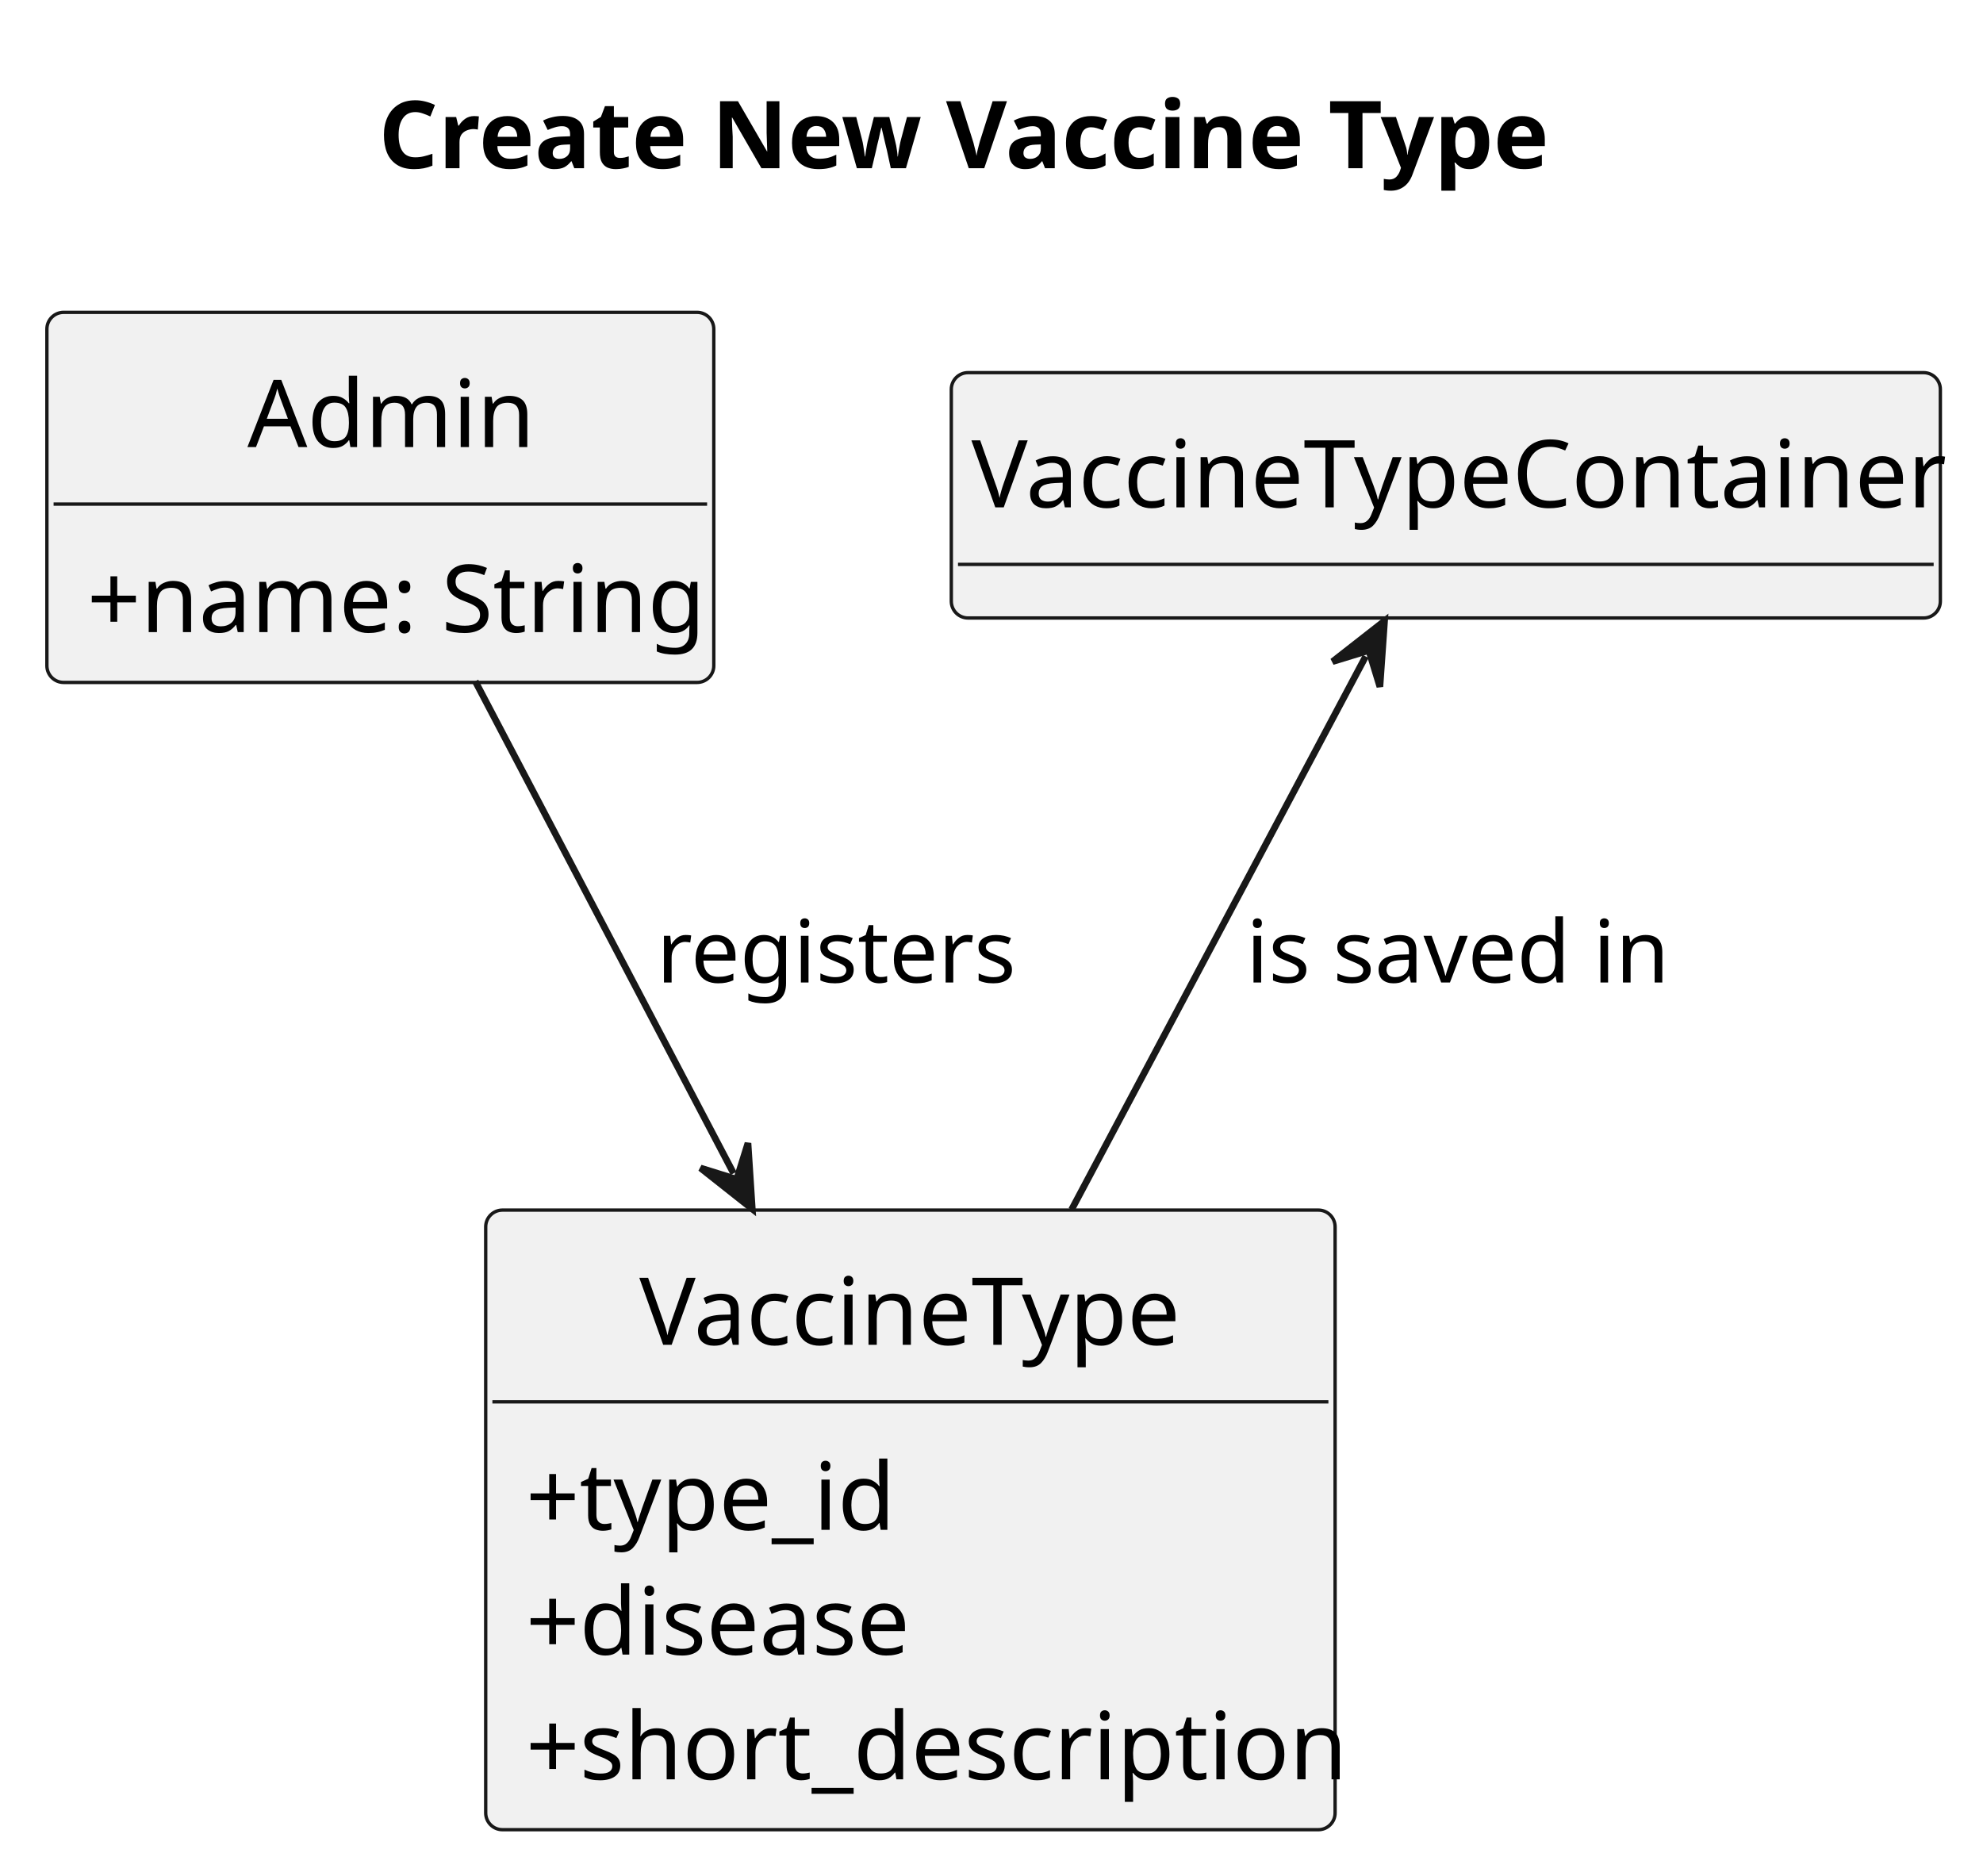
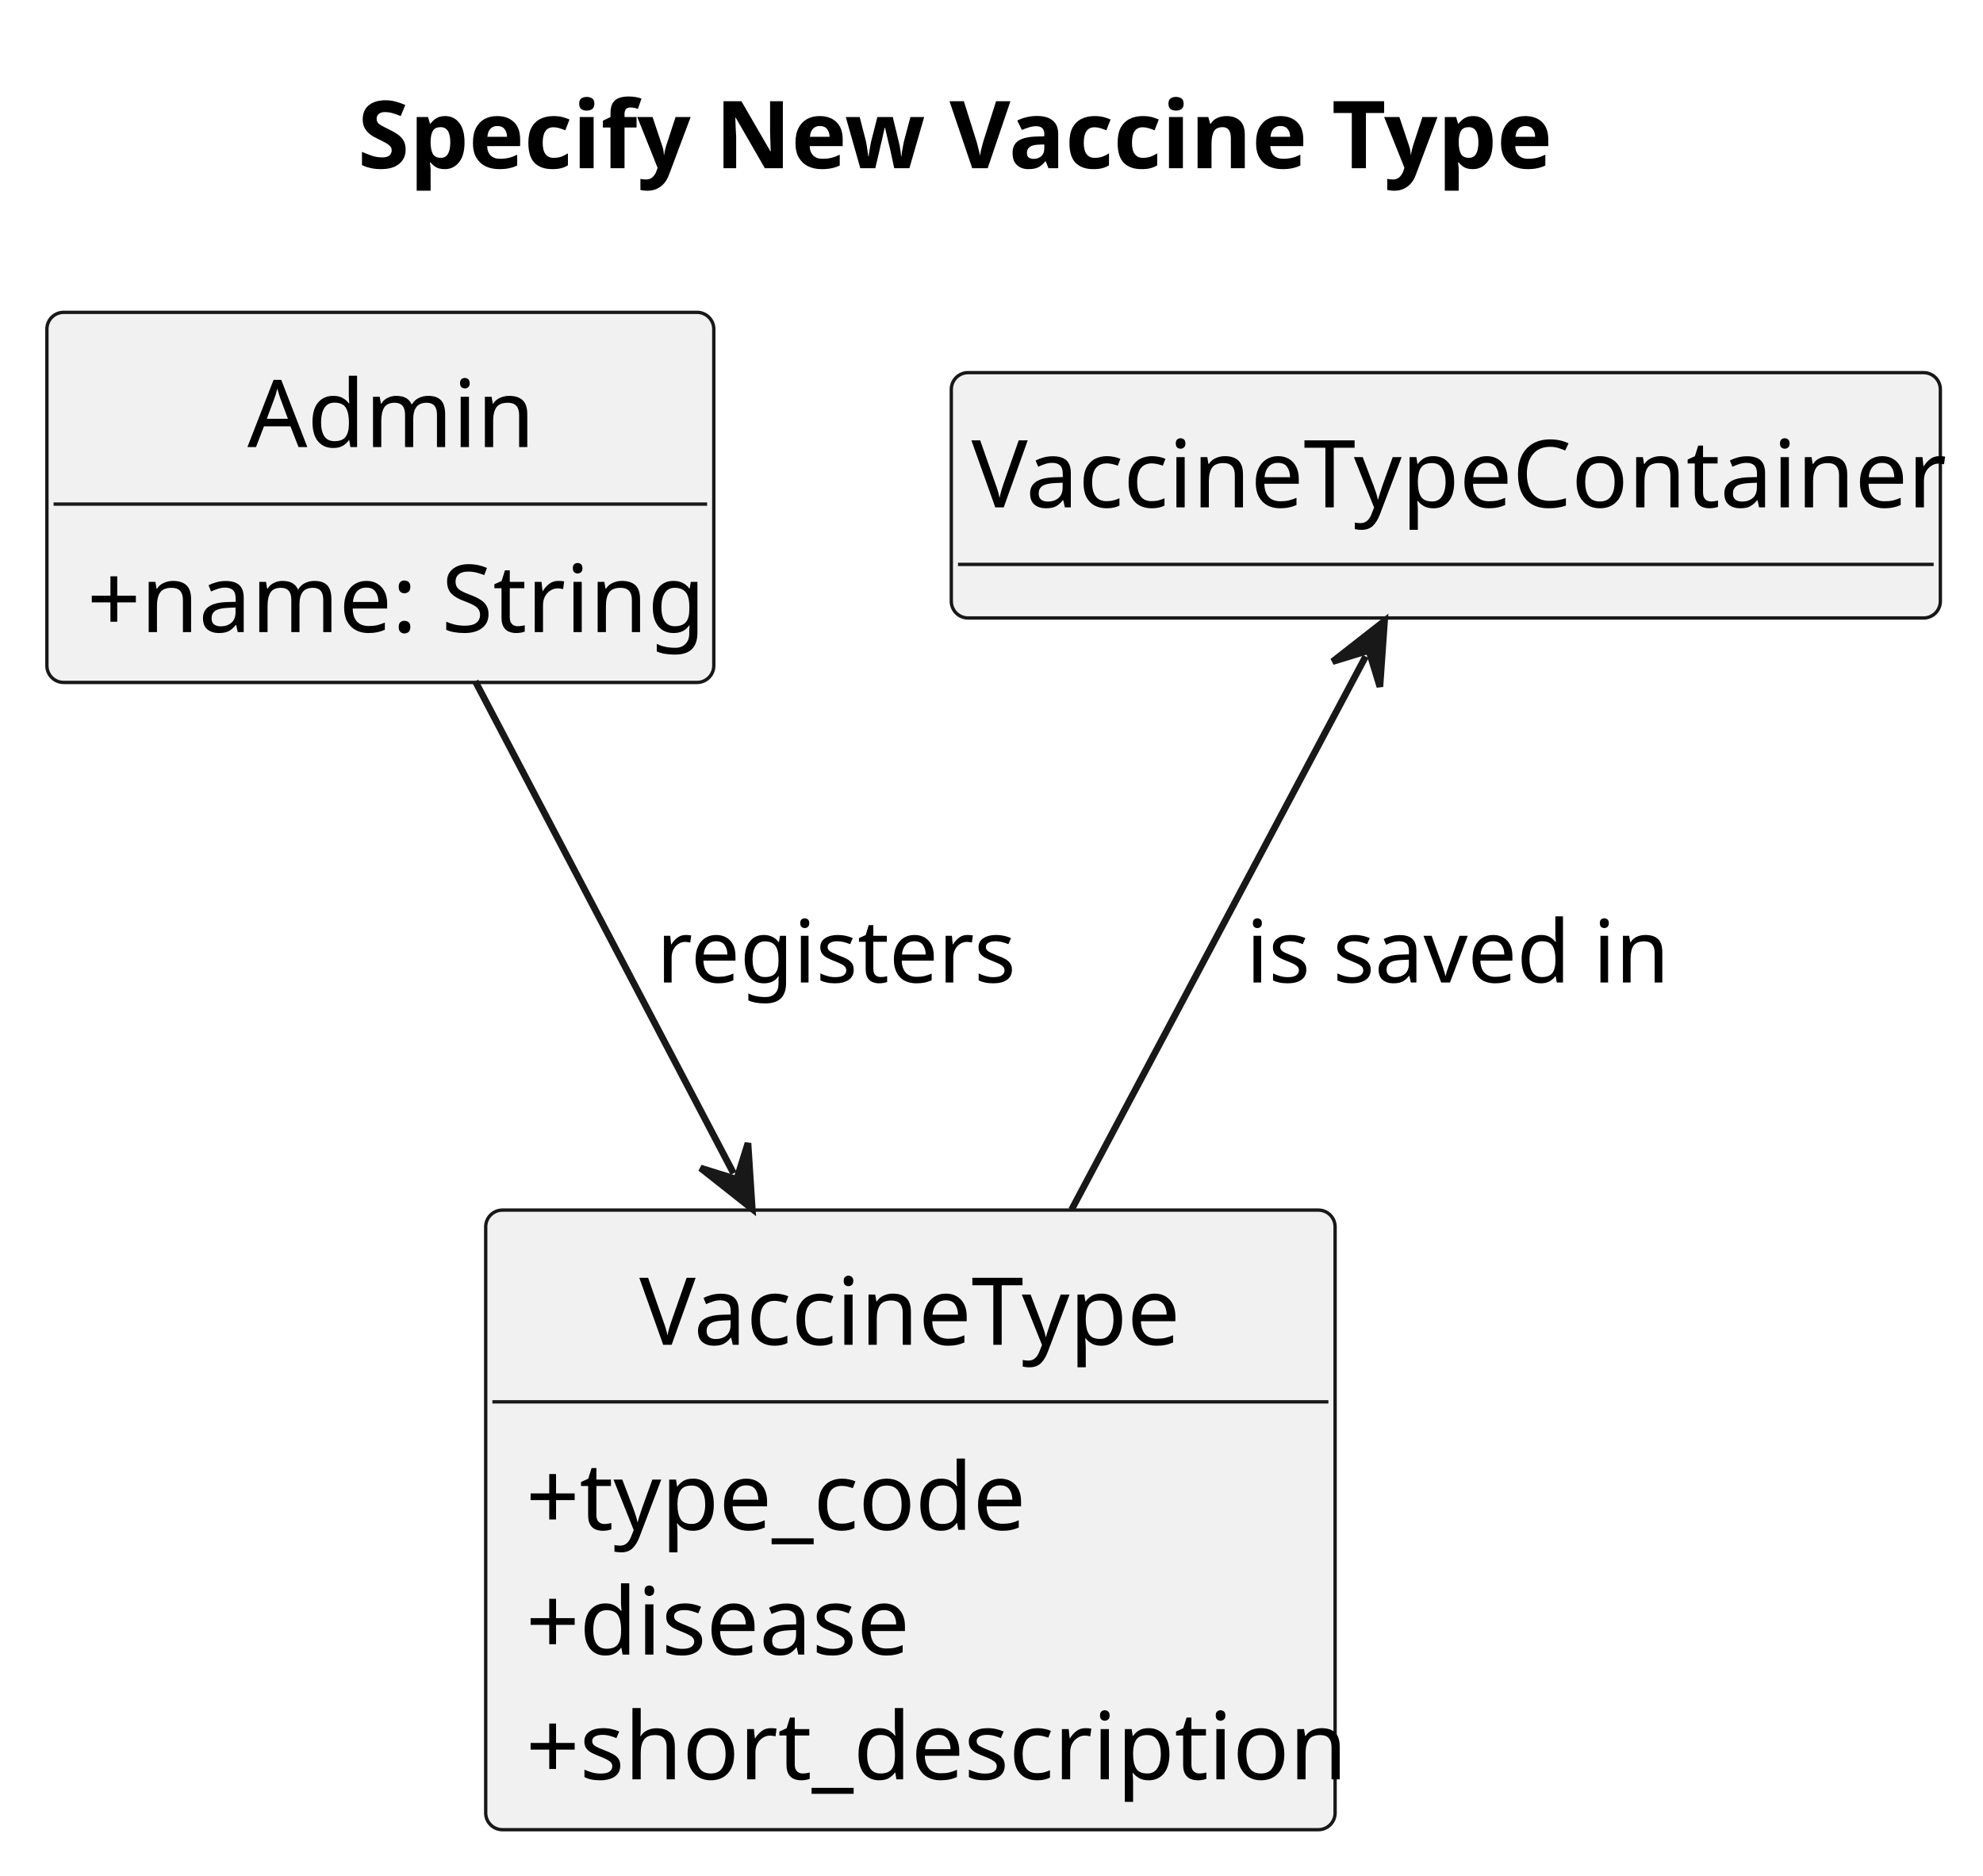
<svg xmlns="http://www.w3.org/2000/svg" contentStyleType="text/css" height="280px" preserveAspectRatio="none" style="width:296px;height:280px;background:#FFFFFF;" version="1.1" viewBox="0 0 296 280" width="296px" zoomAndPan="magnify">
  <defs />
  <g>
-     <text fill="#000000" font-family="sans-serif" font-size="14" font-weight="bold" lengthAdjust="spacing" textLength="169.634" x="56.5" y="25.107">Create New Vaccine Type</text>
+     <text fill="#000000" font-family="sans-serif" font-size="14" font-weight="bold" lengthAdjust="spacing" textLength="175.855" x="53.39" y="25.107">Specify New Vaccine Type</text>
    <g id="elem_Admin">
      <rect codeLine="8" fill="#F1F1F1" height="55.242" id="Admin" rx="2.5" ry="2.5" style="stroke:#181818;stroke-width:0.5;" width="99.548" x="7" y="46.621" />
      <text fill="#000000" font-family="sans-serif" font-size="14" lengthAdjust="spacing" textLength="39.683" x="36.933" y="66.728">Admin</text>
      <line style="stroke:#181818;stroke-width:0.5;" x1="8" x2="105.548" y1="75.242" y2="75.242" />
      <text fill="#000000" font-family="sans-serif" font-size="14" lengthAdjust="spacing" textLength="87.548" x="13" y="94.35">+name: String</text>
    </g>
    <g id="elem_VaccineType">
      <rect codeLine="13" fill="#F1F1F1" height="92.484" id="VaccineType" rx="2.5" ry="2.5" style="stroke:#181818;stroke-width:0.5;" width="126.789" x="72.5" y="180.621" />
      <text fill="#000000" font-family="sans-serif" font-size="14" lengthAdjust="spacing" textLength="80.931" x="95.429" y="200.728">VaccineType</text>
      <line style="stroke:#181818;stroke-width:0.5;" x1="73.5" x2="198.289" y1="209.242" y2="209.242" />
-       <text fill="#000000" font-family="sans-serif" font-size="14" lengthAdjust="spacing" textLength="53.32" x="78.5" y="228.35">+type_id</text>
+       <text fill="#000000" font-family="sans-serif" font-size="14" lengthAdjust="spacing" textLength="72.782" x="78.5" y="228.35">+type_code</text>
      <text fill="#000000" font-family="sans-serif" font-size="14" lengthAdjust="spacing" textLength="56.431" x="78.5" y="246.971">+disease</text>
      <text fill="#000000" font-family="sans-serif" font-size="14" lengthAdjust="spacing" textLength="114.789" x="78.5" y="265.592">+short_description</text>
    </g>
    <g id="elem_VaccineTypeContainer">
      <rect codeLine="19" fill="#F1F1F1" height="36.621" id="VaccineTypeContainer" rx="2.5" ry="2.5" style="stroke:#181818;stroke-width:0.5;" width="147.634" x="142" y="55.621" />
      <text fill="#000000" font-family="sans-serif" font-size="14" lengthAdjust="spacing" textLength="141.634" x="145" y="75.728">VaccineTypeContainer</text>
      <line style="stroke:#181818;stroke-width:0.5;" x1="143" x2="288.634" y1="84.242" y2="84.242" />
    </g>
    <g id="link_Admin_VaccineType">
      <path codeLine="22" d="M70.94,101.681 C82.37,123.451 96.011,149.439 109.501,175.138 " fill="none" id="Admin-to-VaccineType" style="stroke:#181818;stroke-width:1.0;" />
      <polygon fill="#181818" points="112.29,180.451,111.649,170.623,109.966,176.024,104.565,174.341,112.29,180.451" style="stroke:#181818;stroke-width:1.0;" />
      <text fill="#000000" font-family="sans-serif" font-size="13" lengthAdjust="spacing" textLength="49.848" x="98" y="146.649">registers</text>
    </g>
    <g id="link_VaccineTypeContainer_VaccineType">
      <path codeLine="23" d="M203.853,97.979 C192.473,119.379 175.64,151.041 159.95,180.561 " fill="none" id="VaccineTypeContainer-backto-VaccineType" style="stroke:#181818;stroke-width:1.0;" />
      <polygon fill="#181818" points="206.67,92.681,198.913,98.749,204.322,97.096,205.976,102.505,206.67,92.681" style="stroke:#181818;stroke-width:1.0;" />
      <text fill="#000000" font-family="sans-serif" font-size="13" lengthAdjust="spacing" textLength="61.42" x="186" y="146.649">is saved in</text>
    </g>
  </g>
</svg>
